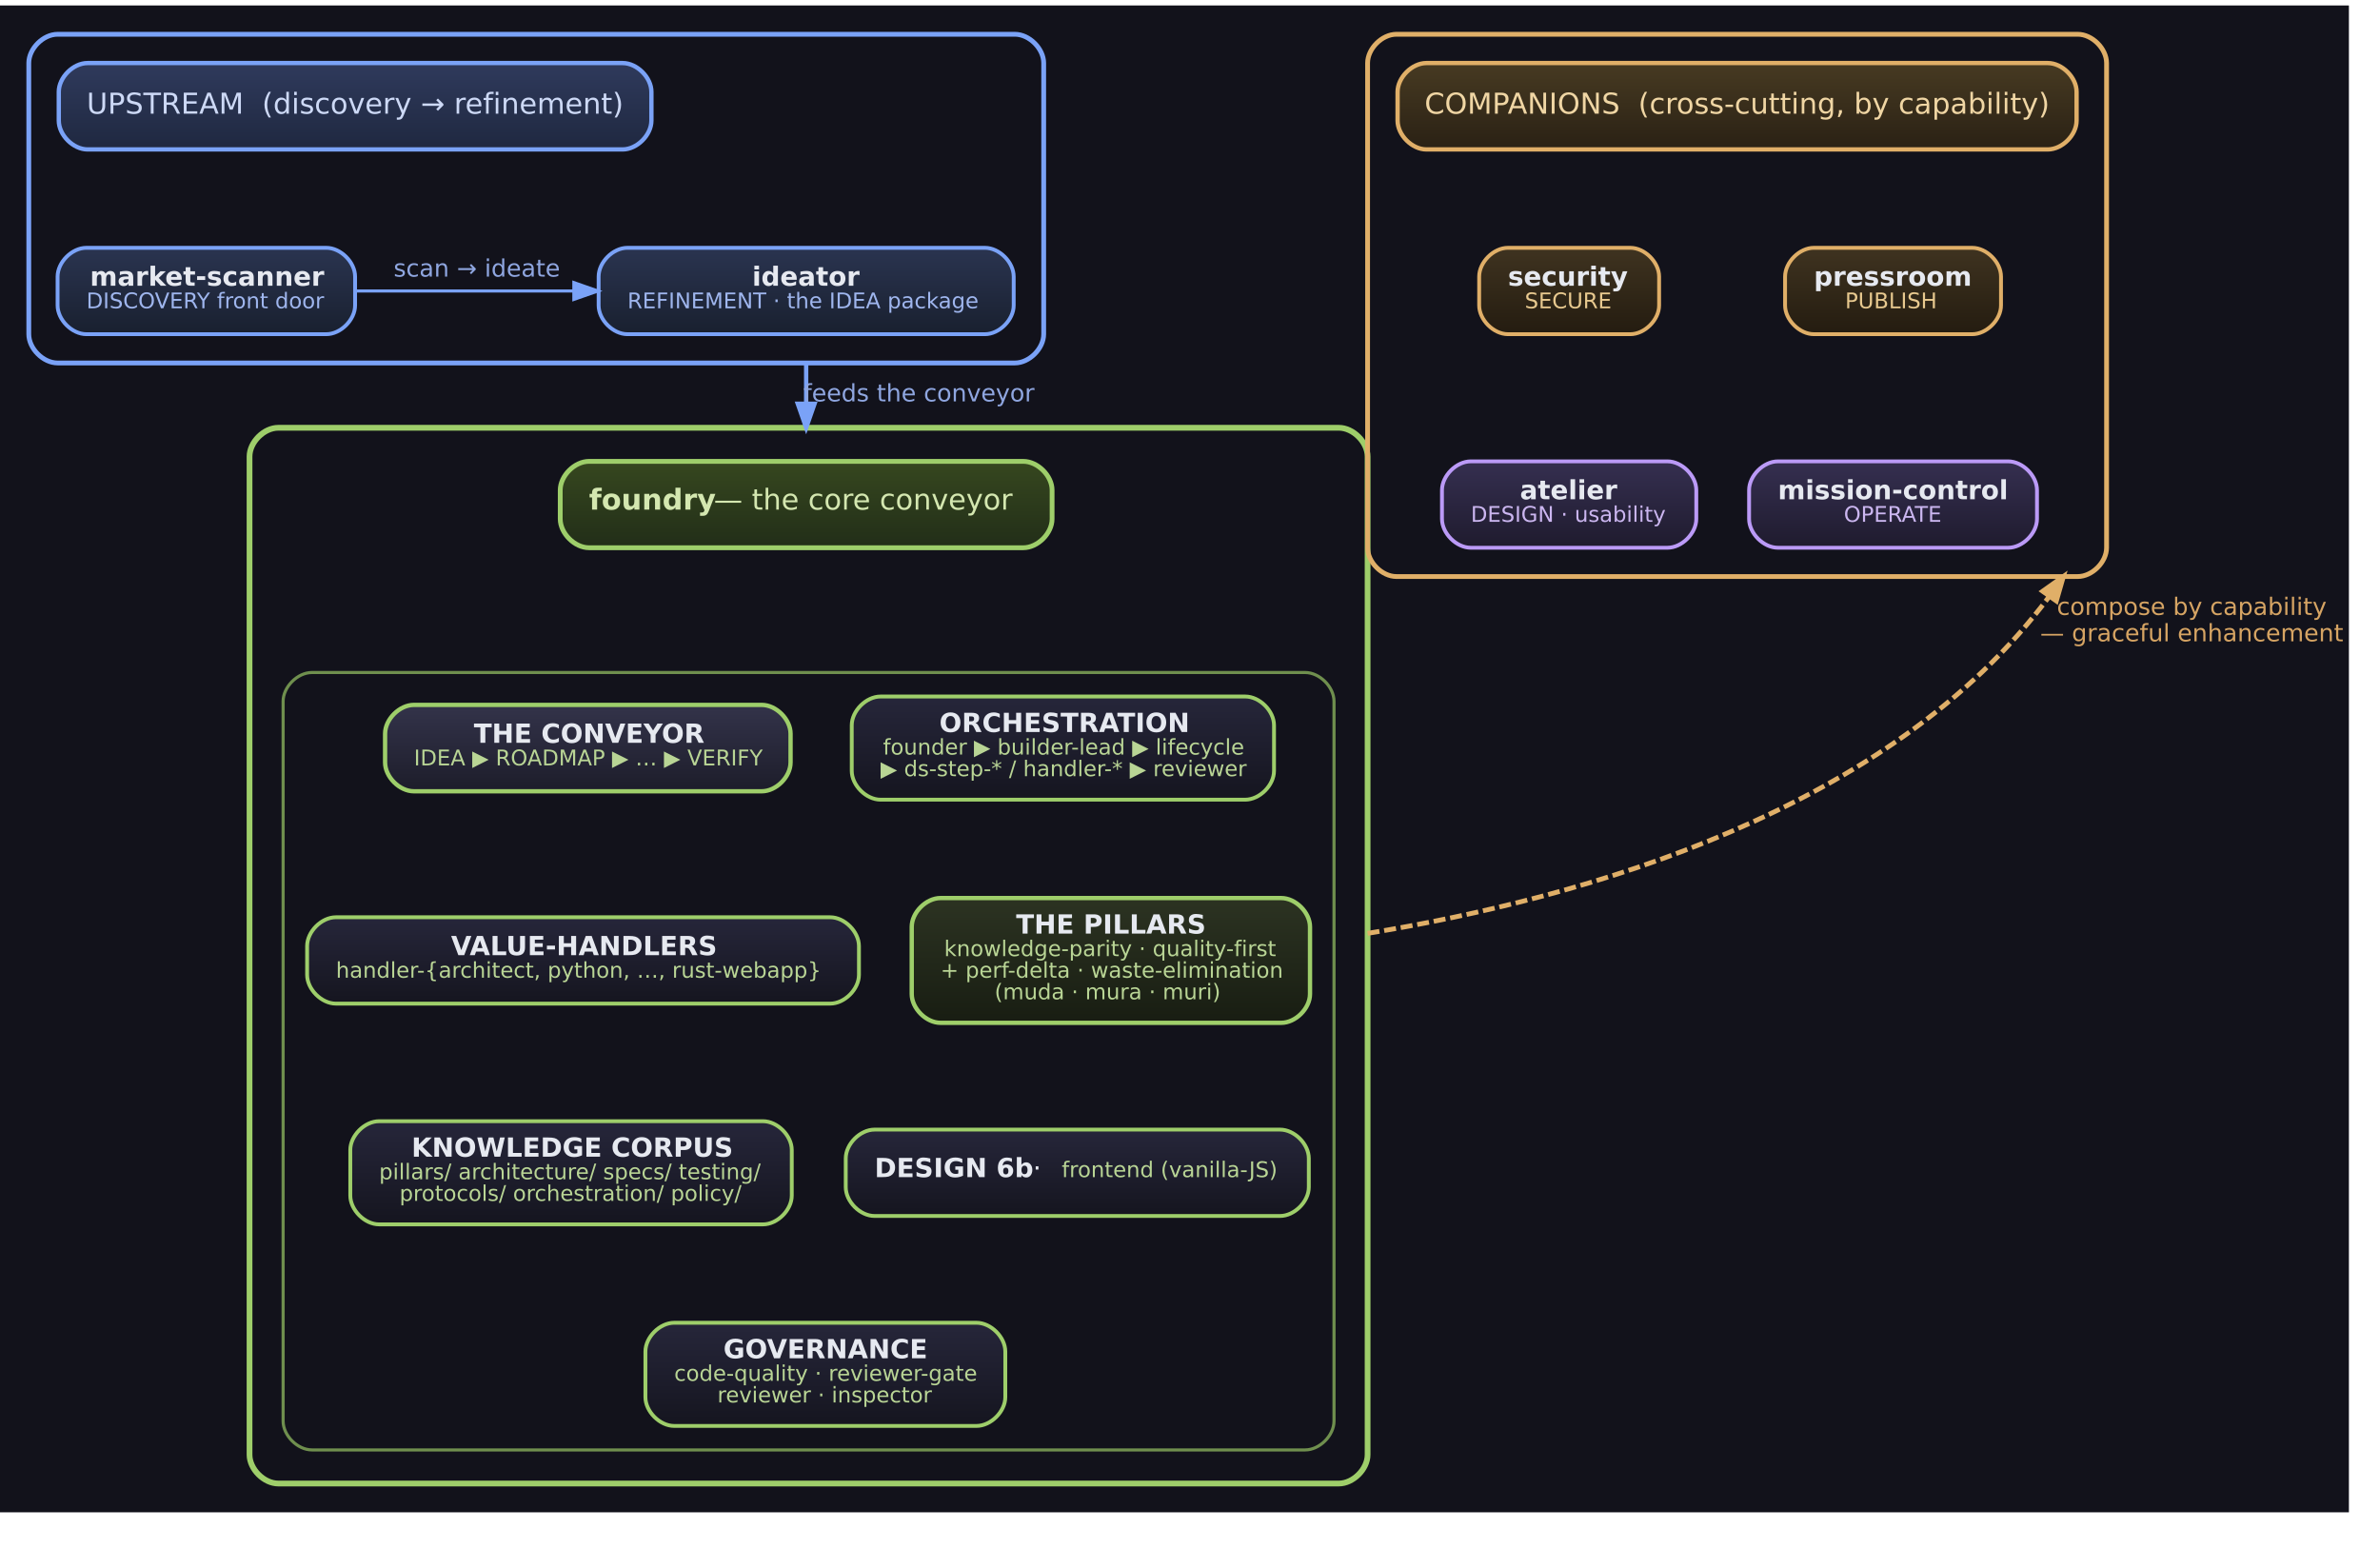
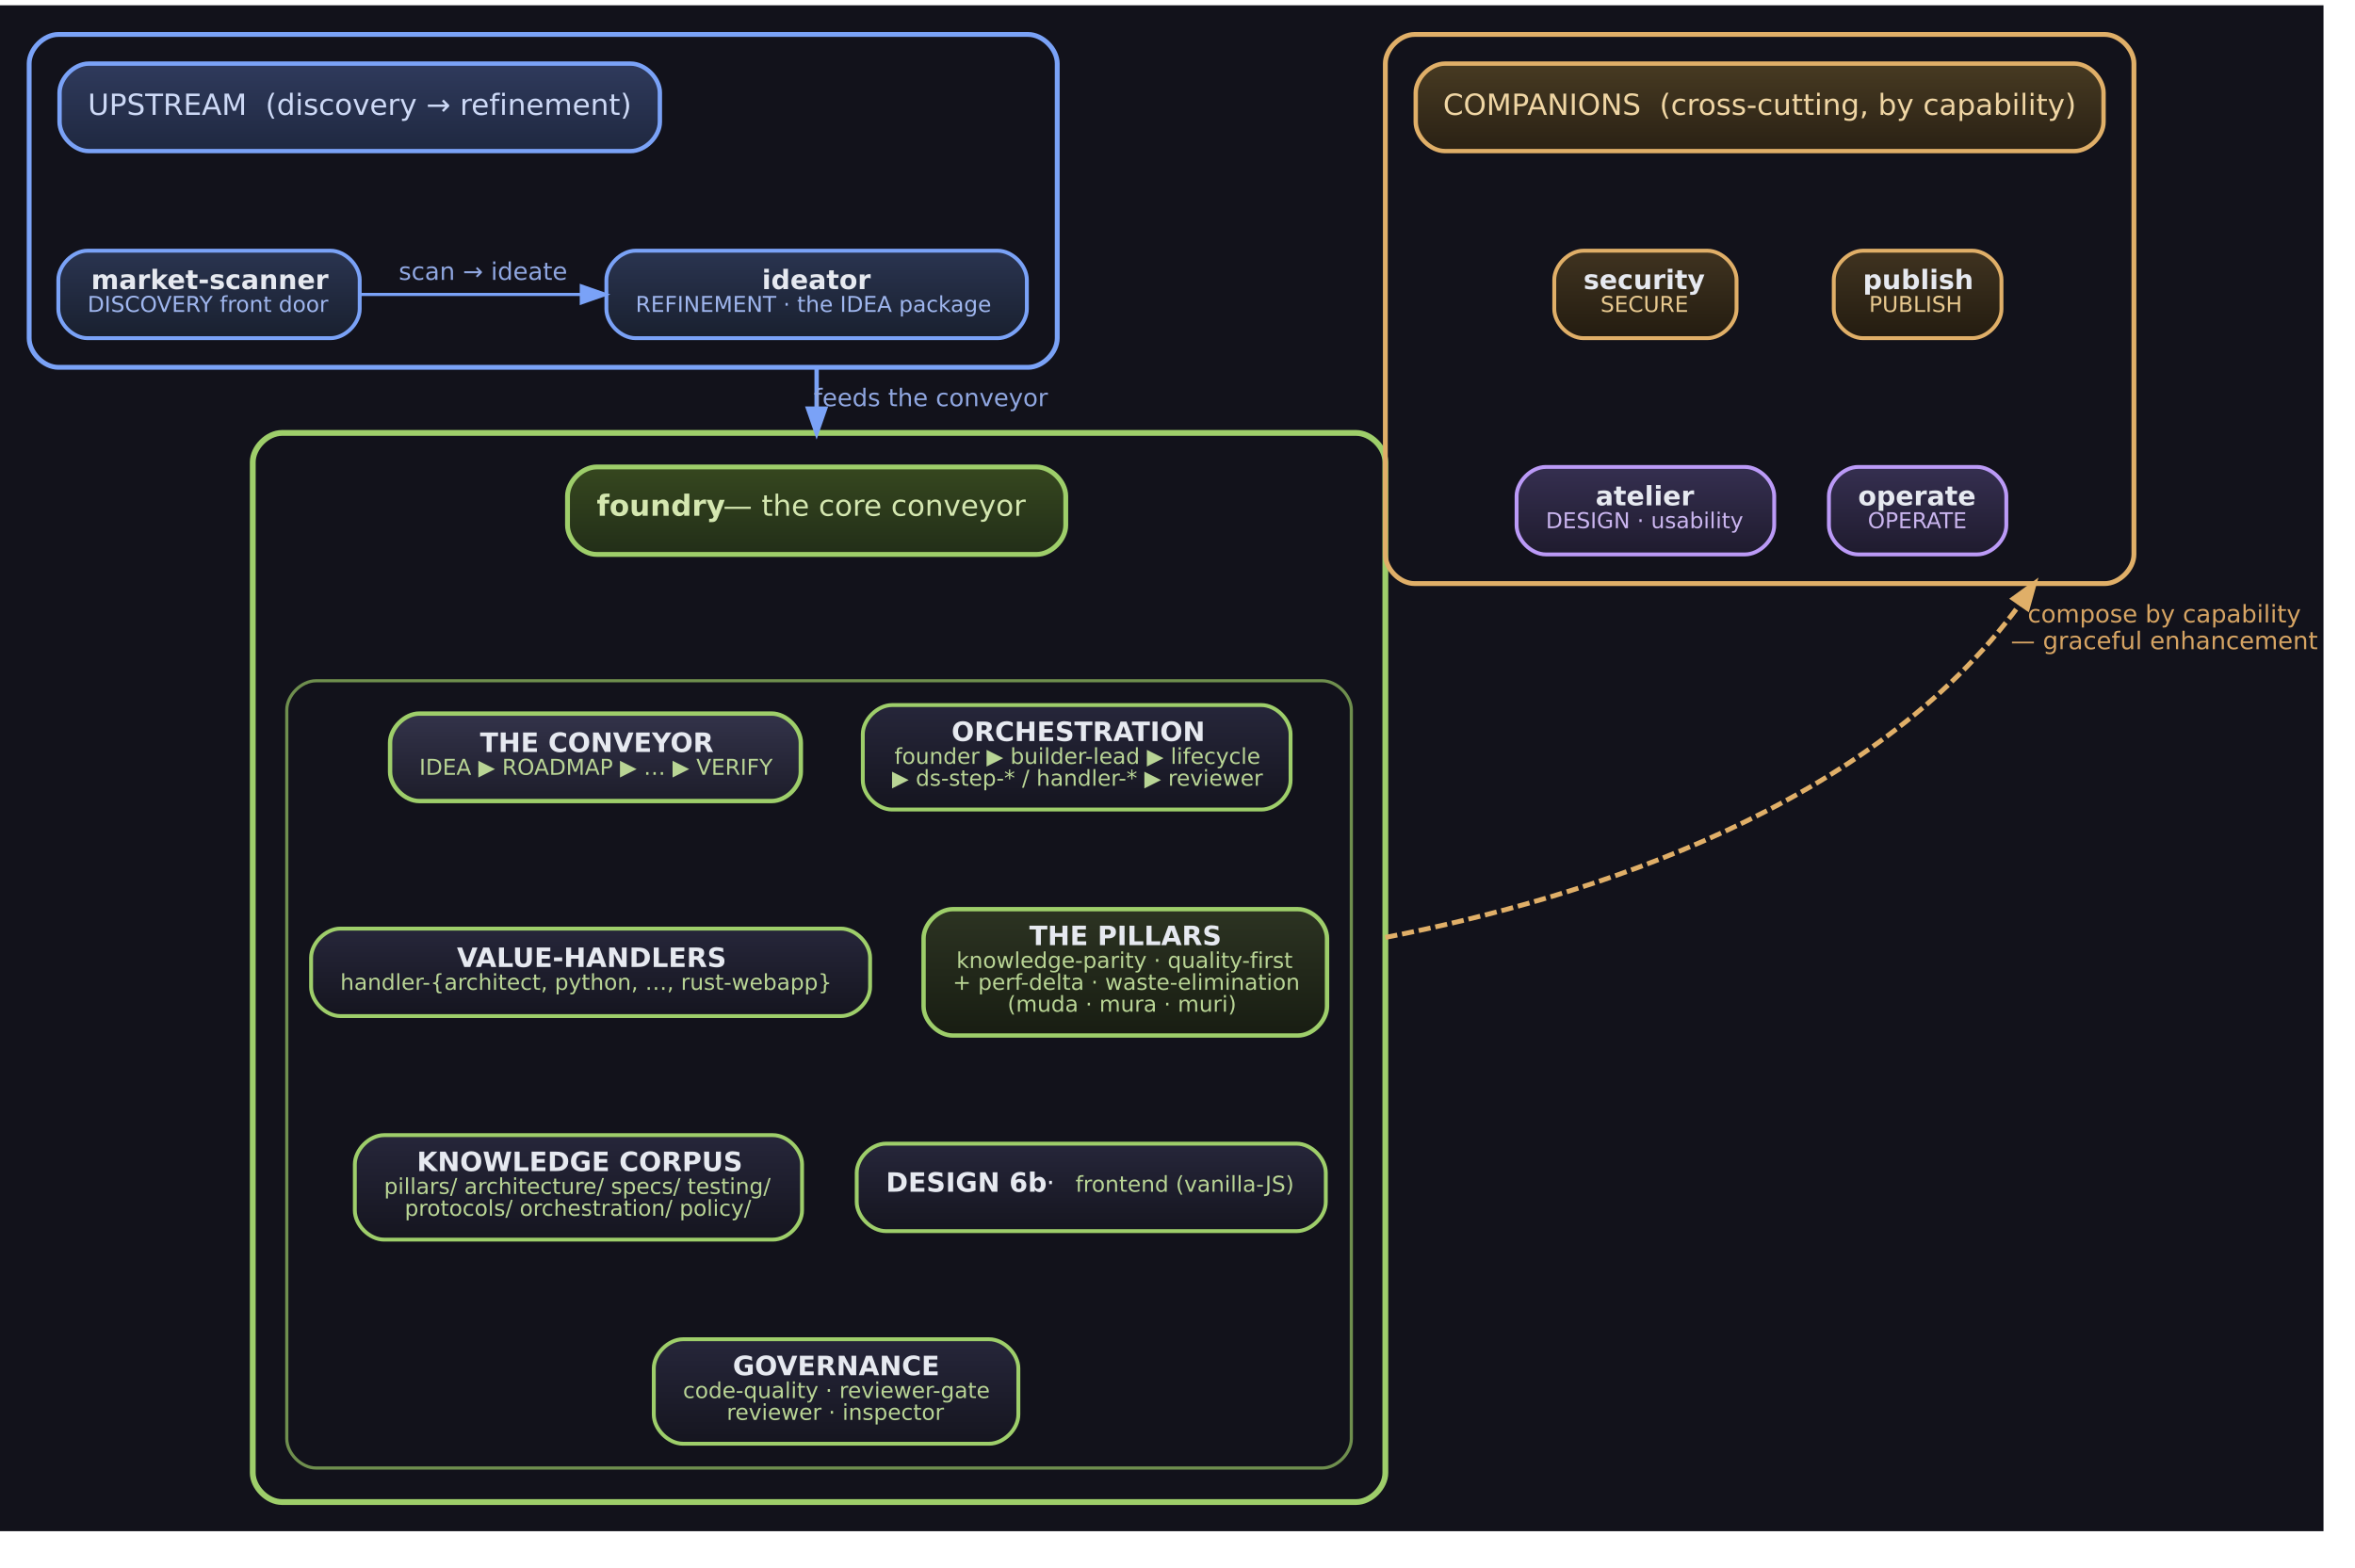
- <svg xmlns="http://www.w3.org/2000/svg" width="1005pt" height="654pt" viewBox="12.96 12.96 991.96 640.96">
+ <svg xmlns="http://www.w3.org/2000/svg" width="982pt" height="654pt" viewBox="12.96 12.96 968.96 640.96">
  <g id="graph0" class="graph" transform="scale(1 1) rotate(0) translate(16.96 636.96)">
-     <polygon fill="#12121b" stroke="transparent" points="-4,4 -4,-624 975,-624 975,4 -4,4" />
+     <polygon fill="#12121b" stroke="transparent" points="-4,4 -4,-624 952,-624 952,4 -4,4" />
    <g id="clust1" class="cluster">
      <path fill="transparent" stroke="#7aa2f7" stroke-width="2" d="M20,-475C20,-475 419,-475 419,-475 425,-475 431,-481 431,-487 431,-487 431,-600 431,-600 431,-606 425,-612 419,-612 419,-612 20,-612 20,-612 14,-612 8,-606 8,-600 8,-600 8,-487 8,-487 8,-481 14,-475 20,-475" />
    </g>
    <g id="clust3" class="cluster">
      <path fill="transparent" stroke="#9ece6a" stroke-width="2.4" d="M112,-8C112,-8 554,-8 554,-8 560,-8 566,-14 566,-20 566,-20 566,-436 566,-436 566,-442 560,-448 554,-448 554,-448 112,-448 112,-448 106,-448 100,-442 100,-436 100,-436 100,-20 100,-20 100,-14 106,-8 112,-8" />
    </g>
    <g id="clust4" class="cluster">
      <path fill="transparent" stroke="#6f8f4e" stroke-width="1.3" d="M126,-22C126,-22 540,-22 540,-22 546,-22 552,-28 552,-34 552,-34 552,-334 552,-334 552,-340 546,-346 540,-346 540,-346 126,-346 126,-346 120,-346 114,-340 114,-334 114,-334 114,-34 114,-34 114,-28 120,-22 126,-22" />
    </g>
    <g id="clust8" class="cluster">
      <path fill="transparent" stroke="#e0af68" stroke-width="2" d="M578,-386C578,-386 862,-386 862,-386 868,-386 874,-392 874,-398 874,-398 874,-600 874,-600 874,-606 868,-612 862,-612 862,-612 578,-612 578,-612 572,-612 566,-606 566,-600 566,-600 566,-398 566,-398 566,-392 572,-386 578,-386" />
    </g>
    <g id="node1" class="node">
      <defs>
        <linearGradient id="l_0" gradientUnits="userSpaceOnUse" x1="144" y1="-600" x2="144" y2="-564">
          <stop offset="0" style="stop-color:#2f3a5c;stop-opacity:1.;" />
          <stop offset="1" style="stop-color:#1f2840;stop-opacity:1.;" />
        </linearGradient>
      </defs>
      <path fill="url(#l_0)" stroke="#7aa2f7" stroke-width="1.8" d="M255.5,-600C255.5,-600 32.5,-600 32.5,-600 26.5,-600 20.5,-594 20.5,-588 20.5,-588 20.5,-576 20.5,-576 20.5,-570 26.5,-564 32.5,-564 32.5,-564 255.5,-564 255.5,-564 261.5,-564 267.5,-570 267.5,-576 267.5,-576 267.5,-588 267.5,-588 267.5,-594 261.5,-600 255.5,-600" />
      <text text-anchor="middle" x="144" y="-578.9" font-family="DejaVu Sans" font-size="12.00" fill="#cdd9f6">UPSTREAM  (discovery → refinement)</text>
    </g>
    <g id="node2" class="node">
      <defs>
        <linearGradient id="l_1" gradientUnits="userSpaceOnUse" x1="82" y1="-523" x2="82" y2="-487">
          <stop offset="0" style="stop-color:#2a3450;stop-opacity:1.;" />
          <stop offset="1" style="stop-color:#19202f;stop-opacity:1.;" />
        </linearGradient>
      </defs>
      <path fill="url(#l_1)" stroke="#7aa2f7" stroke-width="1.6" d="M132,-523C132,-523 32,-523 32,-523 26,-523 20,-517 20,-511 20,-511 20,-499 20,-499 20,-493 26,-487 32,-487 32,-487 132,-487 132,-487 138,-487 144,-493 144,-499 144,-499 144,-511 144,-511 144,-517 138,-523 132,-523" />
      <text text-anchor="start" x="33.5" y="-507.2" font-family="DejaVu Sans" font-weight="bold" font-size="11.00" fill="#e6e9f0">market-scanner</text>
      <text text-anchor="start" x="32" y="-497.8" font-family="DejaVu Sans" font-size="9.00" fill="#9fb6ee">DISCOVERY front door</text>
    </g>
    <g id="node3" class="node">
      <defs>
        <linearGradient id="l_2" gradientUnits="userSpaceOnUse" x1="332" y1="-523" x2="332" y2="-487">
          <stop offset="0" style="stop-color:#2a3450;stop-opacity:1.;" />
          <stop offset="1" style="stop-color:#19202f;stop-opacity:1.;" />
        </linearGradient>
      </defs>
      <path fill="url(#l_2)" stroke="#7aa2f7" stroke-width="1.6" d="M406.5,-523C406.5,-523 257.5,-523 257.5,-523 251.5,-523 245.5,-517 245.5,-511 245.5,-511 245.5,-499 245.5,-499 245.5,-493 251.5,-487 257.5,-487 257.5,-487 406.5,-487 406.5,-487 412.5,-487 418.5,-493 418.5,-499 418.5,-499 418.5,-511 418.5,-511 418.5,-517 412.5,-523 406.5,-523" />
      <text text-anchor="start" x="309.5" y="-507.2" font-family="DejaVu Sans" font-weight="bold" font-size="11.00" fill="#e6e9f0">ideator</text>
      <text text-anchor="start" x="257.5" y="-497.8" font-family="DejaVu Sans" font-size="9.00" fill="#9fb6ee">REFINEMENT · the IDEA package</text>
    </g>
    <g id="edge2" class="edge">
      <path fill="none" stroke="#7aa2f7" stroke-width="1.3" d="M144.12,-505C171.53,-505 204.4,-505 234.93,-505" />
      <polygon fill="#7aa2f7" stroke="#7aa2f7" stroke-width="1.3" points="235.18,-508.5 245.18,-505 235.18,-501.5 235.18,-508.5" />
      <text text-anchor="middle" x="194.75" y="-511" font-family="DejaVu Sans" font-size="10.00" fill="#8fa6e0">  scan → ideate  </text>
    </g>
    <g id="node4" class="node">
      <defs>
        <linearGradient id="l_3" gradientUnits="userSpaceOnUse" x1="332" y1="-434" x2="332" y2="-398">
          <stop offset="0" style="stop-color:#36471f;stop-opacity:1.;" />
          <stop offset="1" style="stop-color:#222e18;stop-opacity:1.;" />
        </linearGradient>
      </defs>
      <path fill="url(#l_3)" stroke="#9ece6a" stroke-width="2" d="M422.5,-434C422.5,-434 241.5,-434 241.5,-434 235.5,-434 229.5,-428 229.5,-422 229.5,-422 229.5,-410 229.5,-410 229.5,-404 235.5,-398 241.5,-398 241.5,-398 422.5,-398 422.5,-398 428.5,-398 434.5,-404 434.5,-410 434.5,-410 434.5,-422 434.5,-422 434.5,-428 428.5,-434 422.5,-434" />
      <text text-anchor="start" x="241.5" y="-413.9" font-family="DejaVu Sans" font-weight="bold" font-size="12.00" fill="#d4e7b0">foundry</text>
      <text text-anchor="start" x="293.5" y="-413.9" font-family="DejaVu Sans" font-size="12.00" fill="#d4e7b0"> — the core conveyor</text>
    </g>
    <g id="edge15" class="edge">
      <path fill="none" stroke="#7aa2f7" stroke-width="1.8" d="M332,-475C332,-469.55 332,-463.75 332,-458.01" />
      <polygon fill="#7aa2f7" stroke="#7aa2f7" stroke-width="1.8" points="335.5,-458 332,-448 328.5,-458 335.5,-458" />
      <text text-anchor="middle" x="379" y="-459" font-family="DejaVu Sans" font-size="10.00" fill="#8fa6e0">feeds the conveyor</text>
    </g>
    <g id="node5" class="node">
      <defs>
        <linearGradient id="l_4" gradientUnits="userSpaceOnUse" x1="241" y1="-332.5" x2="241" y2="-296.5">
          <stop offset="0" style="stop-color:#33334a;stop-opacity:1.;" />
          <stop offset="1" style="stop-color:#1d1d2a;stop-opacity:1.;" />
        </linearGradient>
      </defs>
      <path fill="url(#l_4)" stroke="#9ece6a" stroke-width="1.8" d="M313.5,-332.5C313.5,-332.5 168.5,-332.5 168.5,-332.5 162.5,-332.5 156.5,-326.5 156.5,-320.5 156.5,-320.5 156.5,-308.5 156.5,-308.5 156.5,-302.5 162.5,-296.5 168.5,-296.5 168.5,-296.5 313.5,-296.5 313.5,-296.5 319.5,-296.5 325.5,-302.5 325.5,-308.5 325.5,-308.5 325.5,-320.5 325.5,-320.5 325.5,-326.5 319.5,-332.5 313.5,-332.5" />
      <text text-anchor="start" x="193.5" y="-316.7" font-family="DejaVu Sans" font-weight="bold" font-size="11.00" fill="#e6e9f0">THE CONVEYOR</text>
      <text text-anchor="start" x="168.5" y="-307.3" font-family="DejaVu Sans" font-size="9.00" fill="#b9d595">IDEA ▶ ROADMAP ▶ … ▶ VERIFY</text>
    </g>
    <g id="node6" class="node">
      <defs>
        <linearGradient id="l_5" gradientUnits="userSpaceOnUse" x1="439" y1="-336" x2="439" y2="-293">
          <stop offset="0" style="stop-color:#26263a;stop-opacity:1.;" />
          <stop offset="1" style="stop-color:#15151f;stop-opacity:1.;" />
        </linearGradient>
      </defs>
      <path fill="url(#l_5)" stroke="#9ece6a" stroke-width="1.6" d="M515,-336C515,-336 363,-336 363,-336 357,-336 351,-330 351,-324 351,-324 351,-305 351,-305 351,-299 357,-293 363,-293 363,-293 515,-293 515,-293 521,-293 527,-299 527,-305 527,-305 527,-324 527,-324 527,-330 521,-336 515,-336" />
      <text text-anchor="start" x="387.5" y="-321.2" font-family="DejaVu Sans" font-weight="bold" font-size="11.00" fill="#e6e9f0">ORCHESTRATION</text>
      <text text-anchor="start" x="364" y="-311.8" font-family="DejaVu Sans" font-size="9.00" fill="#b9d595">founder ▶ builder-lead ▶ lifecycle</text>
      <text text-anchor="start" x="363" y="-302.8" font-family="DejaVu Sans" font-size="9.00" fill="#b9d595">▶ ds-step-* / handler-* ▶ reviewer</text>
    </g>
    <g id="node7" class="node">
      <defs>
        <linearGradient id="l_6" gradientUnits="userSpaceOnUse" x1="239" y1="-244" x2="239" y2="-208">
          <stop offset="0" style="stop-color:#26263a;stop-opacity:1.;" />
          <stop offset="1" style="stop-color:#15151f;stop-opacity:1.;" />
        </linearGradient>
      </defs>
      <path fill="url(#l_6)" stroke="#9ece6a" stroke-width="1.6" d="M342,-244C342,-244 136,-244 136,-244 130,-244 124,-238 124,-232 124,-232 124,-220 124,-220 124,-214 130,-208 136,-208 136,-208 342,-208 342,-208 348,-208 354,-214 354,-220 354,-220 354,-232 354,-232 354,-238 348,-244 342,-244" />
      <text text-anchor="start" x="184" y="-228.2" font-family="DejaVu Sans" font-weight="bold" font-size="11.00" fill="#e6e9f0">VALUE-HANDLERS</text>
      <text text-anchor="start" x="136" y="-218.8" font-family="DejaVu Sans" font-size="9.00" fill="#b9d595">handler-{architect, python, …, rust-webapp}</text>
    </g>
    <g id="node8" class="node">
      <defs>
        <linearGradient id="l_7" gradientUnits="userSpaceOnUse" x1="459" y1="-252" x2="459" y2="-200">
          <stop offset="0" style="stop-color:#2c3322;stop-opacity:1.;" />
          <stop offset="1" style="stop-color:#181d12;stop-opacity:1.;" />
        </linearGradient>
      </defs>
      <path fill="url(#l_7)" stroke="#9ece6a" stroke-width="1.8" d="M530,-252C530,-252 388,-252 388,-252 382,-252 376,-246 376,-240 376,-240 376,-212 376,-212 376,-206 382,-200 388,-200 388,-200 530,-200 530,-200 536,-200 542,-206 542,-212 542,-212 542,-240 542,-240 542,-246 536,-252 530,-252" />
      <text text-anchor="start" x="419.5" y="-237.2" font-family="DejaVu Sans" font-weight="bold" font-size="11.00" fill="#e6e9f0">THE PILLARS</text>
      <text text-anchor="start" x="389.5" y="-227.8" font-family="DejaVu Sans" font-size="9.00" fill="#b9d595">knowledge-parity · quality-first</text>
      <text text-anchor="start" x="388" y="-218.8" font-family="DejaVu Sans" font-size="9.00" fill="#b9d595">+ perf-delta · waste-elimination</text>
      <text text-anchor="start" x="410.5" y="-209.8" font-family="DejaVu Sans" font-size="9.00" fill="#b9d595">(muda · mura · muri)</text>
    </g>
    <g id="node9" class="node">
      <defs>
        <linearGradient id="l_8" gradientUnits="userSpaceOnUse" x1="234" y1="-159" x2="234" y2="-116">
          <stop offset="0" style="stop-color:#26263a;stop-opacity:1.;" />
          <stop offset="1" style="stop-color:#15151f;stop-opacity:1.;" />
        </linearGradient>
      </defs>
      <path fill="url(#l_8)" stroke="#9ece6a" stroke-width="1.6" d="M314,-159C314,-159 154,-159 154,-159 148,-159 142,-153 142,-147 142,-147 142,-128 142,-128 142,-122 148,-116 154,-116 154,-116 314,-116 314,-116 320,-116 326,-122 326,-128 326,-128 326,-147 326,-147 326,-153 320,-159 314,-159" />
      <text text-anchor="start" x="167.5" y="-144.2" font-family="DejaVu Sans" font-weight="bold" font-size="11.00" fill="#e6e9f0">KNOWLEDGE CORPUS</text>
      <text text-anchor="start" x="154" y="-134.8" font-family="DejaVu Sans" font-size="9.00" fill="#b9d595">pillars/ architecture/ specs/ testing/</text>
      <text text-anchor="start" x="162.5" y="-125.8" font-family="DejaVu Sans" font-size="9.00" fill="#b9d595">protocols/ orchestration/ policy/</text>
    </g>
    <g id="node10" class="node">
      <defs>
        <linearGradient id="l_9" gradientUnits="userSpaceOnUse" x1="445" y1="-155.5" x2="445" y2="-119.5">
          <stop offset="0" style="stop-color:#26263a;stop-opacity:1.;" />
          <stop offset="1" style="stop-color:#15151f;stop-opacity:1.;" />
        </linearGradient>
      </defs>
      <path fill="url(#l_9)" stroke="#9ece6a" stroke-width="1.6" d="M529.5,-155.5C529.5,-155.5 360.5,-155.5 360.5,-155.5 354.5,-155.5 348.5,-149.5 348.5,-143.5 348.5,-143.5 348.5,-131.5 348.5,-131.5 348.5,-125.5 354.5,-119.5 360.5,-119.5 360.5,-119.5 529.5,-119.5 529.5,-119.5 535.5,-119.5 541.5,-125.5 541.5,-131.5 541.5,-131.5 541.5,-143.5 541.5,-143.5 541.5,-149.5 535.5,-155.5 529.5,-155.5" />
      <text text-anchor="start" x="360.5" y="-135.7" font-family="DejaVu Sans" font-weight="bold" font-size="11.00" fill="#e6e9f0">DESIGN 6b</text>
      <text text-anchor="start" x="426.5" y="-135.7" font-family="DejaVu Sans" font-size="11.00" fill="#e6e9f0"> · </text>
      <text text-anchor="start" x="438.5" y="-135.7" font-family="DejaVu Sans" font-size="9.00" fill="#b9d595">frontend (vanilla-JS)</text>
    </g>
    <g id="node13" class="node">
      <defs>
-         <linearGradient id="l_10" gradientUnits="userSpaceOnUse" x1="650" y1="-523" x2="650" y2="-487">
+         <linearGradient id="l_10" gradientUnits="userSpaceOnUse" x1="673" y1="-523" x2="673" y2="-487">
          <stop offset="0" style="stop-color:#3f3320;stop-opacity:1.;" />
          <stop offset="1" style="stop-color:#241c10;stop-opacity:1.;" />
        </linearGradient>
      </defs>
-       <path fill="url(#l_10)" stroke="#e0af68" stroke-width="1.6" d="M675.5,-523C675.5,-523 624.5,-523 624.5,-523 618.5,-523 612.5,-517 612.5,-511 612.5,-511 612.5,-499 612.5,-499 612.5,-493 618.5,-487 624.5,-487 624.5,-487 675.5,-487 675.5,-487 681.5,-487 687.5,-493 687.5,-499 687.5,-499 687.5,-511 687.5,-511 687.5,-517 681.5,-523 675.5,-523" />
-       <text text-anchor="start" x="624.5" y="-507.2" font-family="DejaVu Sans" font-weight="bold" font-size="11.00" fill="#e6e9f0">security</text>
-       <text text-anchor="start" x="631.5" y="-497.8" font-family="DejaVu Sans" font-size="9.00" fill="#e8c98f">SECURE</text>
+       <path fill="url(#l_10)" stroke="#e0af68" stroke-width="1.6" d="M698.5,-523C698.5,-523 647.5,-523 647.5,-523 641.5,-523 635.5,-517 635.5,-511 635.5,-511 635.5,-499 635.5,-499 635.5,-493 641.5,-487 647.5,-487 647.5,-487 698.5,-487 698.5,-487 704.5,-487 710.5,-493 710.5,-499 710.5,-499 710.5,-511 710.5,-511 710.5,-517 704.5,-523 698.5,-523" />
+       <text text-anchor="start" x="647.5" y="-507.2" font-family="DejaVu Sans" font-weight="bold" font-size="11.00" fill="#e6e9f0">security</text>
+       <text text-anchor="start" x="654.5" y="-497.8" font-family="DejaVu Sans" font-size="9.00" fill="#e8c98f">SECURE</text>
    </g>
    <g id="edge16" class="edge">
-       <path fill="none" stroke="#e0af68" stroke-width="2" stroke-dasharray="5,2" d="M566,-237.29C657.23,-252.18 783.82,-288.6 850.08,-377.66" />
-       <polygon fill="#e0af68" stroke="#e0af68" stroke-width="2" points="847.36,-379.87 856,-386 853.06,-375.82 847.36,-379.87" />
-       <text text-anchor="middle" x="909.5" y="-370" font-family="DejaVu Sans" font-size="10.00" fill="#d6a463">compose by capability</text>
-       <text text-anchor="middle" x="909.5" y="-359" font-family="DejaVu Sans" font-size="10.00" fill="#d6a463">— graceful enhancement</text>
+       <path fill="none" stroke="#e0af68" stroke-width="2" stroke-dasharray="5,2" d="M566,-240.36C651.4,-257.1 766.46,-294.48 827.15,-377.59" />
+       <polygon fill="#e0af68" stroke="#e0af68" stroke-width="2" points="824.42,-379.79 833,-386 830.16,-375.79 824.42,-379.79" />
+       <text text-anchor="middle" x="886.5" y="-370" font-family="DejaVu Sans" font-size="10.00" fill="#d6a463">compose by capability</text>
+       <text text-anchor="middle" x="886.5" y="-359" font-family="DejaVu Sans" font-size="10.00" fill="#d6a463">— graceful enhancement</text>
    </g>
    <g id="node11" class="node">
      <defs>
        <linearGradient id="l_11" gradientUnits="userSpaceOnUse" x1="340" y1="-75" x2="340" y2="-32">
          <stop offset="0" style="stop-color:#26263a;stop-opacity:1.;" />
          <stop offset="1" style="stop-color:#15151f;stop-opacity:1.;" />
        </linearGradient>
      </defs>
      <path fill="url(#l_11)" stroke="#9ece6a" stroke-width="1.6" d="M403,-75C403,-75 277,-75 277,-75 271,-75 265,-69 265,-63 265,-63 265,-44 265,-44 265,-38 271,-32 277,-32 277,-32 403,-32 403,-32 409,-32 415,-38 415,-44 415,-44 415,-63 415,-63 415,-69 409,-75 403,-75" />
      <text text-anchor="start" x="297.5" y="-60.2" font-family="DejaVu Sans" font-weight="bold" font-size="11.00" fill="#e6e9f0">GOVERNANCE</text>
      <text text-anchor="start" x="277" y="-50.8" font-family="DejaVu Sans" font-size="9.00" fill="#b9d595">code-quality · reviewer-gate</text>
      <text text-anchor="start" x="295" y="-41.8" font-family="DejaVu Sans" font-size="9.00" fill="#b9d595">reviewer · inspector</text>
    </g>
    <g id="node12" class="node">
      <defs>
        <linearGradient id="l_12" gradientUnits="userSpaceOnUse" x1="720" y1="-600" x2="720" y2="-564">
          <stop offset="0" style="stop-color:#473a22;stop-opacity:1.;" />
          <stop offset="1" style="stop-color:#2a2114;stop-opacity:1.;" />
        </linearGradient>
      </defs>
      <path fill="url(#l_12)" stroke="#e0af68" stroke-width="1.8" d="M849.5,-600C849.5,-600 590.5,-600 590.5,-600 584.5,-600 578.5,-594 578.5,-588 578.5,-588 578.5,-576 578.5,-576 578.5,-570 584.5,-564 590.5,-564 590.5,-564 849.5,-564 849.5,-564 855.5,-564 861.5,-570 861.5,-576 861.5,-576 861.5,-588 861.5,-588 861.5,-594 855.5,-600 849.5,-600" />
      <text text-anchor="middle" x="720" y="-578.9" font-family="DejaVu Sans" font-size="12.00" fill="#f0d6a4">COMPANIONS  (cross-cutting, by capability)</text>
    </g>
    <g id="node14" class="node">
      <defs>
        <linearGradient id="l_13" gradientUnits="userSpaceOnUse" x1="785" y1="-523" x2="785" y2="-487">
          <stop offset="0" style="stop-color:#3f3320;stop-opacity:1.;" />
          <stop offset="1" style="stop-color:#241c10;stop-opacity:1.;" />
        </linearGradient>
      </defs>
-       <path fill="url(#l_13)" stroke="#e0af68" stroke-width="1.6" d="M818,-523C818,-523 752,-523 752,-523 746,-523 740,-517 740,-511 740,-511 740,-499 740,-499 740,-493 746,-487 752,-487 752,-487 818,-487 818,-487 824,-487 830,-493 830,-499 830,-499 830,-511 830,-511 830,-517 824,-523 818,-523" />
-       <text text-anchor="start" x="752" y="-507.2" font-family="DejaVu Sans" font-weight="bold" font-size="11.00" fill="#e6e9f0">pressroom</text>
+       <path fill="url(#l_13)" stroke="#e0af68" stroke-width="1.6" d="M807.5,-523C807.5,-523 762.5,-523 762.5,-523 756.5,-523 750.5,-517 750.5,-511 750.5,-511 750.5,-499 750.5,-499 750.5,-493 756.5,-487 762.5,-487 762.5,-487 807.5,-487 807.5,-487 813.5,-487 819.5,-493 819.5,-499 819.5,-499 819.5,-511 819.5,-511 819.5,-517 813.5,-523 807.5,-523" />
+       <text text-anchor="start" x="762.5" y="-507.2" font-family="DejaVu Sans" font-weight="bold" font-size="11.00" fill="#e6e9f0">publish</text>
      <text text-anchor="start" x="765" y="-497.8" font-family="DejaVu Sans" font-size="9.00" fill="#e8c98f">PUBLISH</text>
    </g>
    <g id="node15" class="node">
      <defs>
-         <linearGradient id="l_14" gradientUnits="userSpaceOnUse" x1="650" y1="-434" x2="650" y2="-398">
+         <linearGradient id="l_14" gradientUnits="userSpaceOnUse" x1="673" y1="-434" x2="673" y2="-398">
          <stop offset="0" style="stop-color:#352f50;stop-opacity:1.;" />
          <stop offset="1" style="stop-color:#1f1b2e;stop-opacity:1.;" />
        </linearGradient>
      </defs>
-       <path fill="url(#l_14)" stroke="#bb9af7" stroke-width="1.6" d="M691,-434C691,-434 609,-434 609,-434 603,-434 597,-428 597,-422 597,-422 597,-410 597,-410 597,-404 603,-398 609,-398 609,-398 691,-398 691,-398 697,-398 703,-404 703,-410 703,-410 703,-422 703,-422 703,-428 697,-434 691,-434" />
-       <text text-anchor="start" x="629.5" y="-418.2" font-family="DejaVu Sans" font-weight="bold" font-size="11.00" fill="#e6e9f0">atelier</text>
-       <text text-anchor="start" x="609" y="-408.8" font-family="DejaVu Sans" font-size="9.00" fill="#cbb6f0">DESIGN · usability</text>
+       <path fill="url(#l_14)" stroke="#bb9af7" stroke-width="1.6" d="M714,-434C714,-434 632,-434 632,-434 626,-434 620,-428 620,-422 620,-422 620,-410 620,-410 620,-404 626,-398 632,-398 632,-398 714,-398 714,-398 720,-398 726,-404 726,-410 726,-410 726,-422 726,-422 726,-428 720,-434 714,-434" />
+       <text text-anchor="start" x="652.5" y="-418.2" font-family="DejaVu Sans" font-weight="bold" font-size="11.00" fill="#e6e9f0">atelier</text>
+       <text text-anchor="start" x="632" y="-408.8" font-family="DejaVu Sans" font-size="9.00" fill="#cbb6f0">DESIGN · usability</text>
    </g>
    <g id="node16" class="node">
      <defs>
        <linearGradient id="l_15" gradientUnits="userSpaceOnUse" x1="785" y1="-434" x2="785" y2="-398">
          <stop offset="0" style="stop-color:#352f50;stop-opacity:1.;" />
          <stop offset="1" style="stop-color:#1f1b2e;stop-opacity:1.;" />
        </linearGradient>
      </defs>
-       <path fill="url(#l_15)" stroke="#bb9af7" stroke-width="1.6" d="M833,-434C833,-434 737,-434 737,-434 731,-434 725,-428 725,-422 725,-422 725,-410 725,-410 725,-404 731,-398 737,-398 737,-398 833,-398 833,-398 839,-398 845,-404 845,-410 845,-410 845,-422 845,-422 845,-428 839,-434 833,-434" />
-       <text text-anchor="start" x="737" y="-418.2" font-family="DejaVu Sans" font-weight="bold" font-size="11.00" fill="#e6e9f0">mission-control</text>
+       <path fill="url(#l_15)" stroke="#bb9af7" stroke-width="1.6" d="M809.5,-434C809.5,-434 760.5,-434 760.5,-434 754.5,-434 748.5,-428 748.5,-422 748.5,-422 748.5,-410 748.5,-410 748.5,-404 754.5,-398 760.5,-398 760.5,-398 809.5,-398 809.5,-398 815.5,-398 821.5,-404 821.5,-410 821.5,-410 821.5,-422 821.5,-422 821.5,-428 815.5,-434 809.5,-434" />
+       <text text-anchor="start" x="760.5" y="-418.2" font-family="DejaVu Sans" font-weight="bold" font-size="11.00" fill="#e6e9f0">operate</text>
      <text text-anchor="start" x="764.5" y="-408.8" font-family="DejaVu Sans" font-size="9.00" fill="#cbb6f0">OPERATE</text>
    </g>
  </g>
</svg>
